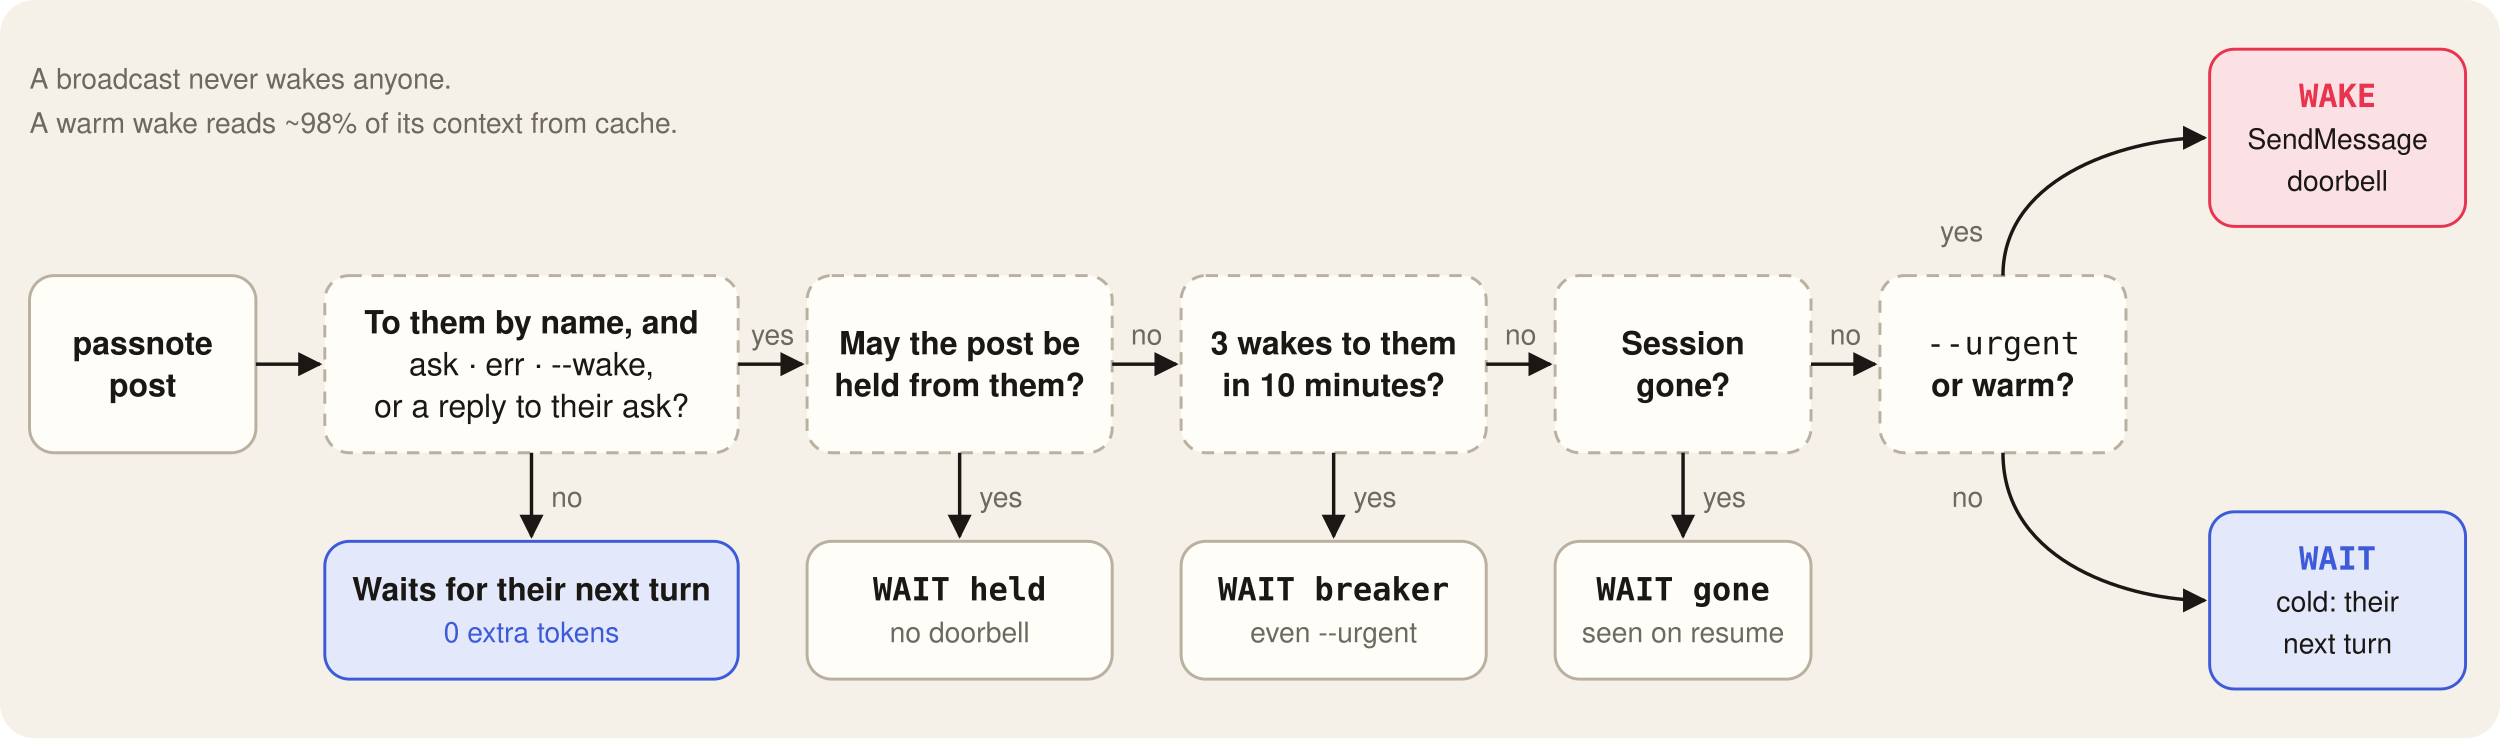
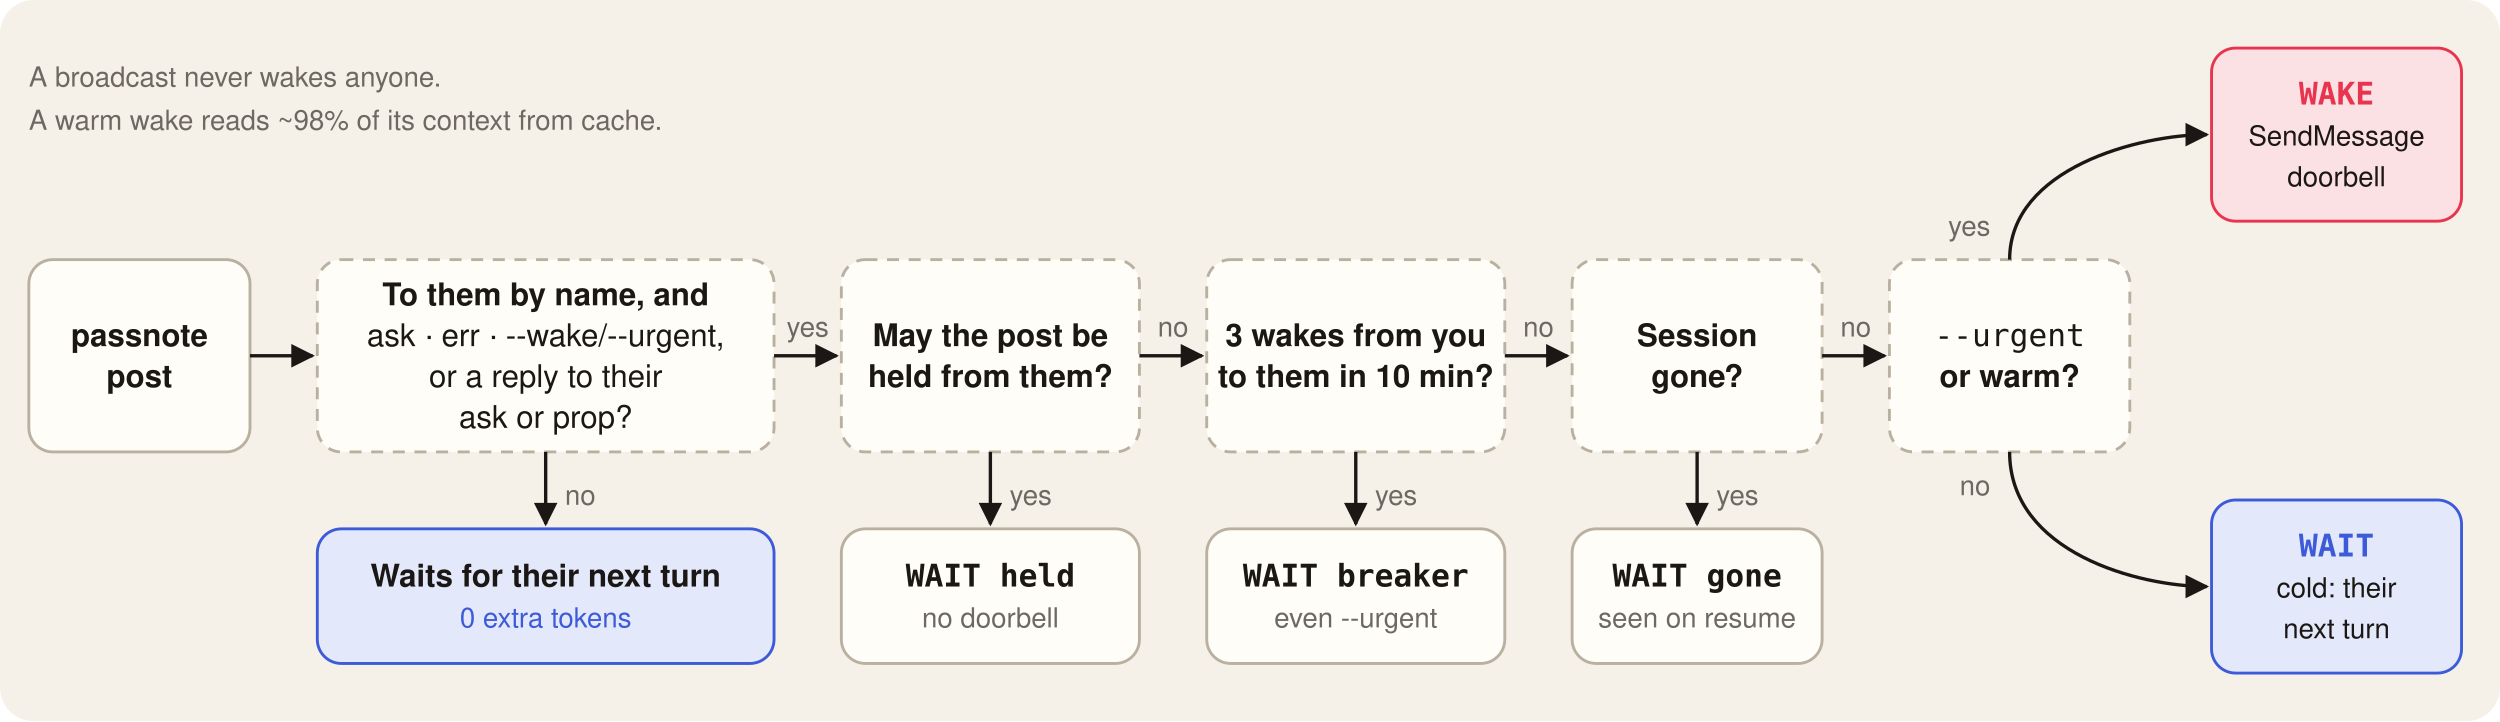
- <svg xmlns="http://www.w3.org/2000/svg" viewBox="0 0 1016 300" width="1016" height="300" role="img" aria-label="When passnote post rings a doorbell. Only a post to members by name that is an ask or err, uses --wake, or replies to their ask can wake them; anything else waits for their next turn at no extra cost. A post that may be held from them prints WAIT held. After 3 wakes to them in 10 minutes it prints WAIT breaker, even with --urgent. A gone session prints WAIT gone and sees the post when resumed. With --urgent or a warm prompt cache it prints WAKE and a SendMessage line; otherwise WAIT cold, and the post waits for their next turn.">
+ <svg xmlns="http://www.w3.org/2000/svg" viewBox="0 0 1040 300" width="1040" height="300" role="img" aria-label="When passnote post rings a doorbell. Only a post to members by name that is an ask or err, uses --wake or --urgent, or replies to their ask or prop can wake them; anything else waits for their next turn at no extra cost. A post that may be held from them prints WAIT held. After 3 wakes from you to them in 10 minutes it prints WAIT breaker, even with --urgent. A gone session prints WAIT gone and sees the post when resumed. With --urgent or a warm prompt cache it prints WAKE and a SendMessage line; otherwise WAIT cold, and the post waits for their next turn.">
  <style>
.t{font-family:-apple-system,BlinkMacSystemFont,"Segoe UI",Helvetica,Arial,sans-serif;font-size:13px;fill:#1b1714}
.b{font-weight:600}.s{font-size:11.5px}.g{fill:#6e6862}.r{fill:#3d5bd9}.m{fill:#e8344e}
.mono{font-family:ui-monospace,SFMono-Regular,Menlo,Consolas,monospace}
.box{fill:#fffdf8;stroke:#b9b0a0;stroke-width:1.2}
.dec{fill:#fffdf8;stroke:#b9b0a0;stroke-width:1.2;stroke-dasharray:5 4}
.ok{fill:#e3e8fa;stroke:#3d5bd9;stroke-width:1.2}
.hot{fill:#fbe0e4;stroke:#e8344e;stroke-width:1.2}
.ln{stroke:#1b1714;stroke-width:1.4;fill:none}
.lr{stroke:#3d5bd9;stroke-width:1.8;fill:none}
</style>
  <defs>
    <marker id="ai" viewBox="0 0 10 10" refX="9" refY="5" markerWidth="7" markerHeight="7" orient="auto-start-reverse">
      <path d="M0,0 L10,5 L0,10 z" fill="#1b1714" />
    </marker>
    <marker id="ar" viewBox="0 0 10 10" refX="9" refY="5" markerWidth="7" markerHeight="7" orient="auto-start-reverse">
      <path d="M0,0 L10,5 L0,10 z" fill="#3d5bd9" />
    </marker>
  </defs>
-   <rect width="1016" height="300" rx="14" fill="#f5f1e8" />
-   <rect class="box" x="12" y="112" width="92" height="72" rx="10" />
+   <rect width="1040" height="300" rx="14" fill="#f5f1e8" />
+   <rect class="box" x="12" y="108" width="92" height="80" rx="10" />
  <text class="t b" x="58.0" y="144.0" text-anchor="middle">passnote</text>
  <text class="t b" x="58.0" y="161.0" text-anchor="middle">post</text>
  <path class="ln" d="M104,148.0 L130,148.0" marker-end="url(#ai)" />
-   <rect class="dec" x="132" y="112" width="168" height="72" rx="10" />
-   <text class="t b" x="216.0" y="135.5" text-anchor="middle">To them by name, and</text>
-   <text class="t " x="216.0" y="152.5" text-anchor="middle">ask · err · --wake,</text>
-   <text class="t " x="216.0" y="169.5" text-anchor="middle">or a reply to their ask?</text>
-   <path class="ln" d="M300,148.0 L326,148.0" marker-end="url(#ai)" />
-   <text class="t s g" x="314" y="140.0" text-anchor="middle">yes</text>
-   <path class="ln" d="M216.0,184 L216.0,218" marker-end="url(#ai)" />
-   <text class="t s g" x="224.0" y="206" text-anchor="start">no</text>
-   <rect class="ok" x="132" y="220" width="168" height="56" rx="10" />
-   <text class="t b" x="216.0" y="244.0" text-anchor="middle">Waits for their next turn</text>
-   <text class="t s r" x="216.0" y="261.0" text-anchor="middle">0 extra tokens</text>
-   <rect class="dec" x="328" y="112" width="124" height="72" rx="10" />
-   <text class="t b" x="390.0" y="144.0" text-anchor="middle">May the post be</text>
-   <text class="t b" x="390.0" y="161.0" text-anchor="middle">held from them?</text>
-   <path class="ln" d="M452,148.0 L478,148.0" marker-end="url(#ai)" />
-   <text class="t s g" x="466" y="140.0" text-anchor="middle">no</text>
-   <path class="ln" d="M390.0,184 L390.0,218" marker-end="url(#ai)" />
-   <text class="t s g" x="398.0" y="206" text-anchor="start">yes</text>
-   <rect class="box" x="328" y="220" width="124" height="56" rx="10" />
-   <text class="t b mono" x="390.0" y="244.0" text-anchor="middle">WAIT held</text>
-   <text class="t s g" x="390.0" y="261.0" text-anchor="middle">no doorbell</text>
-   <rect class="dec" x="480" y="112" width="124" height="72" rx="10" />
-   <text class="t b" x="542.0" y="144.0" text-anchor="middle">3 wakes to them</text>
-   <text class="t b" x="542.0" y="161.0" text-anchor="middle">in 10 minutes?</text>
-   <path class="ln" d="M604,148.0 L630,148.0" marker-end="url(#ai)" />
-   <text class="t s g" x="618" y="140.0" text-anchor="middle">no</text>
-   <path class="ln" d="M542.0,184 L542.0,218" marker-end="url(#ai)" />
-   <text class="t s g" x="550.0" y="206" text-anchor="start">yes</text>
-   <rect class="box" x="480" y="220" width="124" height="56" rx="10" />
-   <text class="t b mono" x="542.0" y="244.0" text-anchor="middle">WAIT breaker</text>
-   <text class="t s g" x="542.0" y="261.0" text-anchor="middle">even --urgent</text>
-   <rect class="dec" x="632" y="112" width="104" height="72" rx="10" />
-   <text class="t b" x="684.0" y="144.0" text-anchor="middle">Session</text>
-   <text class="t b" x="684.0" y="161.0" text-anchor="middle">gone?</text>
-   <path class="ln" d="M736,148.0 L762,148.0" marker-end="url(#ai)" />
-   <text class="t s g" x="750" y="140.0" text-anchor="middle">no</text>
-   <path class="ln" d="M684.0,184 L684.0,218" marker-end="url(#ai)" />
-   <text class="t s g" x="692.0" y="206" text-anchor="start">yes</text>
-   <rect class="box" x="632" y="220" width="104" height="56" rx="10" />
-   <text class="t b mono" x="684.0" y="244.0" text-anchor="middle">WAIT gone</text>
-   <text class="t s g" x="684.0" y="261.0" text-anchor="middle">seen on resume</text>
-   <rect class="dec" x="764" y="112" width="100" height="72" rx="10" />
-   <text class="t mono" x="814.0" y="144.0" text-anchor="middle">--urgent</text>
-   <text class="t b" x="814.0" y="161.0" text-anchor="middle">or warm?</text>
-   <rect class="hot" x="898" y="20" width="104" height="72" rx="10" />
-   <text class="t b m mono" x="950.0" y="43.5" text-anchor="middle">WAKE</text>
-   <text class="t s" x="950.0" y="60.5" text-anchor="middle">SendMessage</text>
-   <text class="t s" x="950.0" y="77.5" text-anchor="middle">doorbell</text>
-   <rect class="ok" x="898" y="208" width="104" height="72" rx="10" />
-   <text class="t b r mono" x="950.0" y="231.5" text-anchor="middle">WAIT</text>
-   <text class="t s" x="950.0" y="248.5" text-anchor="middle">cold: their</text>
-   <text class="t s" x="950.0" y="265.5" text-anchor="middle">next turn</text>
-   <path class="ln" d="M814.0,112 C814.0,70 868,56 896,56" marker-end="url(#ai)" />
-   <text class="t s g" x="806.0" y="98" text-anchor="end">yes</text>
-   <path class="ln" d="M814.0,184 C814.0,230 868,244 896,244" marker-end="url(#ai)" />
-   <text class="t s g" x="806.0" y="206" text-anchor="end">no</text>
+   <rect class="dec" x="132" y="108" width="190" height="80" rx="10" />
+   <text class="t b" x="227.0" y="127.0" text-anchor="middle">To them by name, and</text>
+   <text class="t " x="227.0" y="144.0" text-anchor="middle">ask · err · --wake/--urgent,</text>
+   <text class="t " x="227.0" y="161.0" text-anchor="middle">or a reply to their</text>
+   <text class="t " x="227.0" y="178.0" text-anchor="middle">ask or prop?</text>
+   <path class="ln" d="M322,148.0 L348,148.0" marker-end="url(#ai)" />
+   <text class="t s g" x="336" y="140.0" text-anchor="middle">yes</text>
+   <path class="ln" d="M227.0,188 L227.0,218" marker-end="url(#ai)" />
+   <text class="t s g" x="235.0" y="210" text-anchor="start">no</text>
+   <rect class="ok" x="132" y="220" width="190" height="56" rx="10" />
+   <text class="t b" x="227.0" y="244.0" text-anchor="middle">Waits for their next turn</text>
+   <text class="t s r" x="227.0" y="261.0" text-anchor="middle">0 extra tokens</text>
+   <rect class="dec" x="350" y="108" width="124" height="80" rx="10" />
+   <text class="t b" x="412.0" y="144.0" text-anchor="middle">May the post be</text>
+   <text class="t b" x="412.0" y="161.0" text-anchor="middle">held from them?</text>
+   <path class="ln" d="M474,148.0 L500,148.0" marker-end="url(#ai)" />
+   <text class="t s g" x="488" y="140.0" text-anchor="middle">no</text>
+   <path class="ln" d="M412.0,188 L412.0,218" marker-end="url(#ai)" />
+   <text class="t s g" x="420.0" y="210" text-anchor="start">yes</text>
+   <rect class="box" x="350" y="220" width="124" height="56" rx="10" />
+   <text class="t b mono" x="412.0" y="244.0" text-anchor="middle">WAIT held</text>
+   <text class="t s g" x="412.0" y="261.0" text-anchor="middle">no doorbell</text>
+   <rect class="dec" x="502" y="108" width="124" height="80" rx="10" />
+   <text class="t b" x="564.0" y="144.0" text-anchor="middle">3 wakes from you</text>
+   <text class="t b" x="564.0" y="161.0" text-anchor="middle">to them in 10 min?</text>
+   <path class="ln" d="M626,148.0 L652,148.0" marker-end="url(#ai)" />
+   <text class="t s g" x="640" y="140.0" text-anchor="middle">no</text>
+   <path class="ln" d="M564.0,188 L564.0,218" marker-end="url(#ai)" />
+   <text class="t s g" x="572.0" y="210" text-anchor="start">yes</text>
+   <rect class="box" x="502" y="220" width="124" height="56" rx="10" />
+   <text class="t b mono" x="564.0" y="244.0" text-anchor="middle">WAIT breaker</text>
+   <text class="t s g" x="564.0" y="261.0" text-anchor="middle">even --urgent</text>
+   <rect class="dec" x="654" y="108" width="104" height="80" rx="10" />
+   <text class="t b" x="706.0" y="144.0" text-anchor="middle">Session</text>
+   <text class="t b" x="706.0" y="161.0" text-anchor="middle">gone?</text>
+   <path class="ln" d="M758,148.0 L784,148.0" marker-end="url(#ai)" />
+   <text class="t s g" x="772" y="140.0" text-anchor="middle">no</text>
+   <path class="ln" d="M706.0,188 L706.0,218" marker-end="url(#ai)" />
+   <text class="t s g" x="714.0" y="210" text-anchor="start">yes</text>
+   <rect class="box" x="654" y="220" width="104" height="56" rx="10" />
+   <text class="t b mono" x="706.0" y="244.0" text-anchor="middle">WAIT gone</text>
+   <text class="t s g" x="706.0" y="261.0" text-anchor="middle">seen on resume</text>
+   <rect class="dec" x="786" y="108" width="100" height="80" rx="10" />
+   <text class="t mono" x="836.0" y="144.0" text-anchor="middle">--urgent</text>
+   <text class="t b" x="836.0" y="161.0" text-anchor="middle">or warm?</text>
+   <rect class="hot" x="920" y="20" width="104" height="72" rx="10" />
+   <text class="t b m mono" x="972.0" y="43.5" text-anchor="middle">WAKE</text>
+   <text class="t s" x="972.0" y="60.5" text-anchor="middle">SendMessage</text>
+   <text class="t s" x="972.0" y="77.5" text-anchor="middle">doorbell</text>
+   <rect class="ok" x="920" y="208" width="104" height="72" rx="10" />
+   <text class="t b r mono" x="972.0" y="231.5" text-anchor="middle">WAIT</text>
+   <text class="t s" x="972.0" y="248.5" text-anchor="middle">cold: their</text>
+   <text class="t s" x="972.0" y="265.5" text-anchor="middle">next turn</text>
+   <path class="ln" d="M836.0,108 C836.0,70 890,56 918,56" marker-end="url(#ai)" />
+   <text class="t s g" x="828.0" y="98" text-anchor="end">yes</text>
+   <path class="ln" d="M836.0,188 C836.0,230 890,244 918,244" marker-end="url(#ai)" />
+   <text class="t s g" x="828.0" y="206" text-anchor="end">no</text>
  <text class="t s g" x="12" y="36" text-anchor="start">A broadcast never wakes anyone.</text>
  <text class="t s g" x="12" y="54" text-anchor="start">A warm wake reads ~98% of its context from cache.</text>
</svg>
